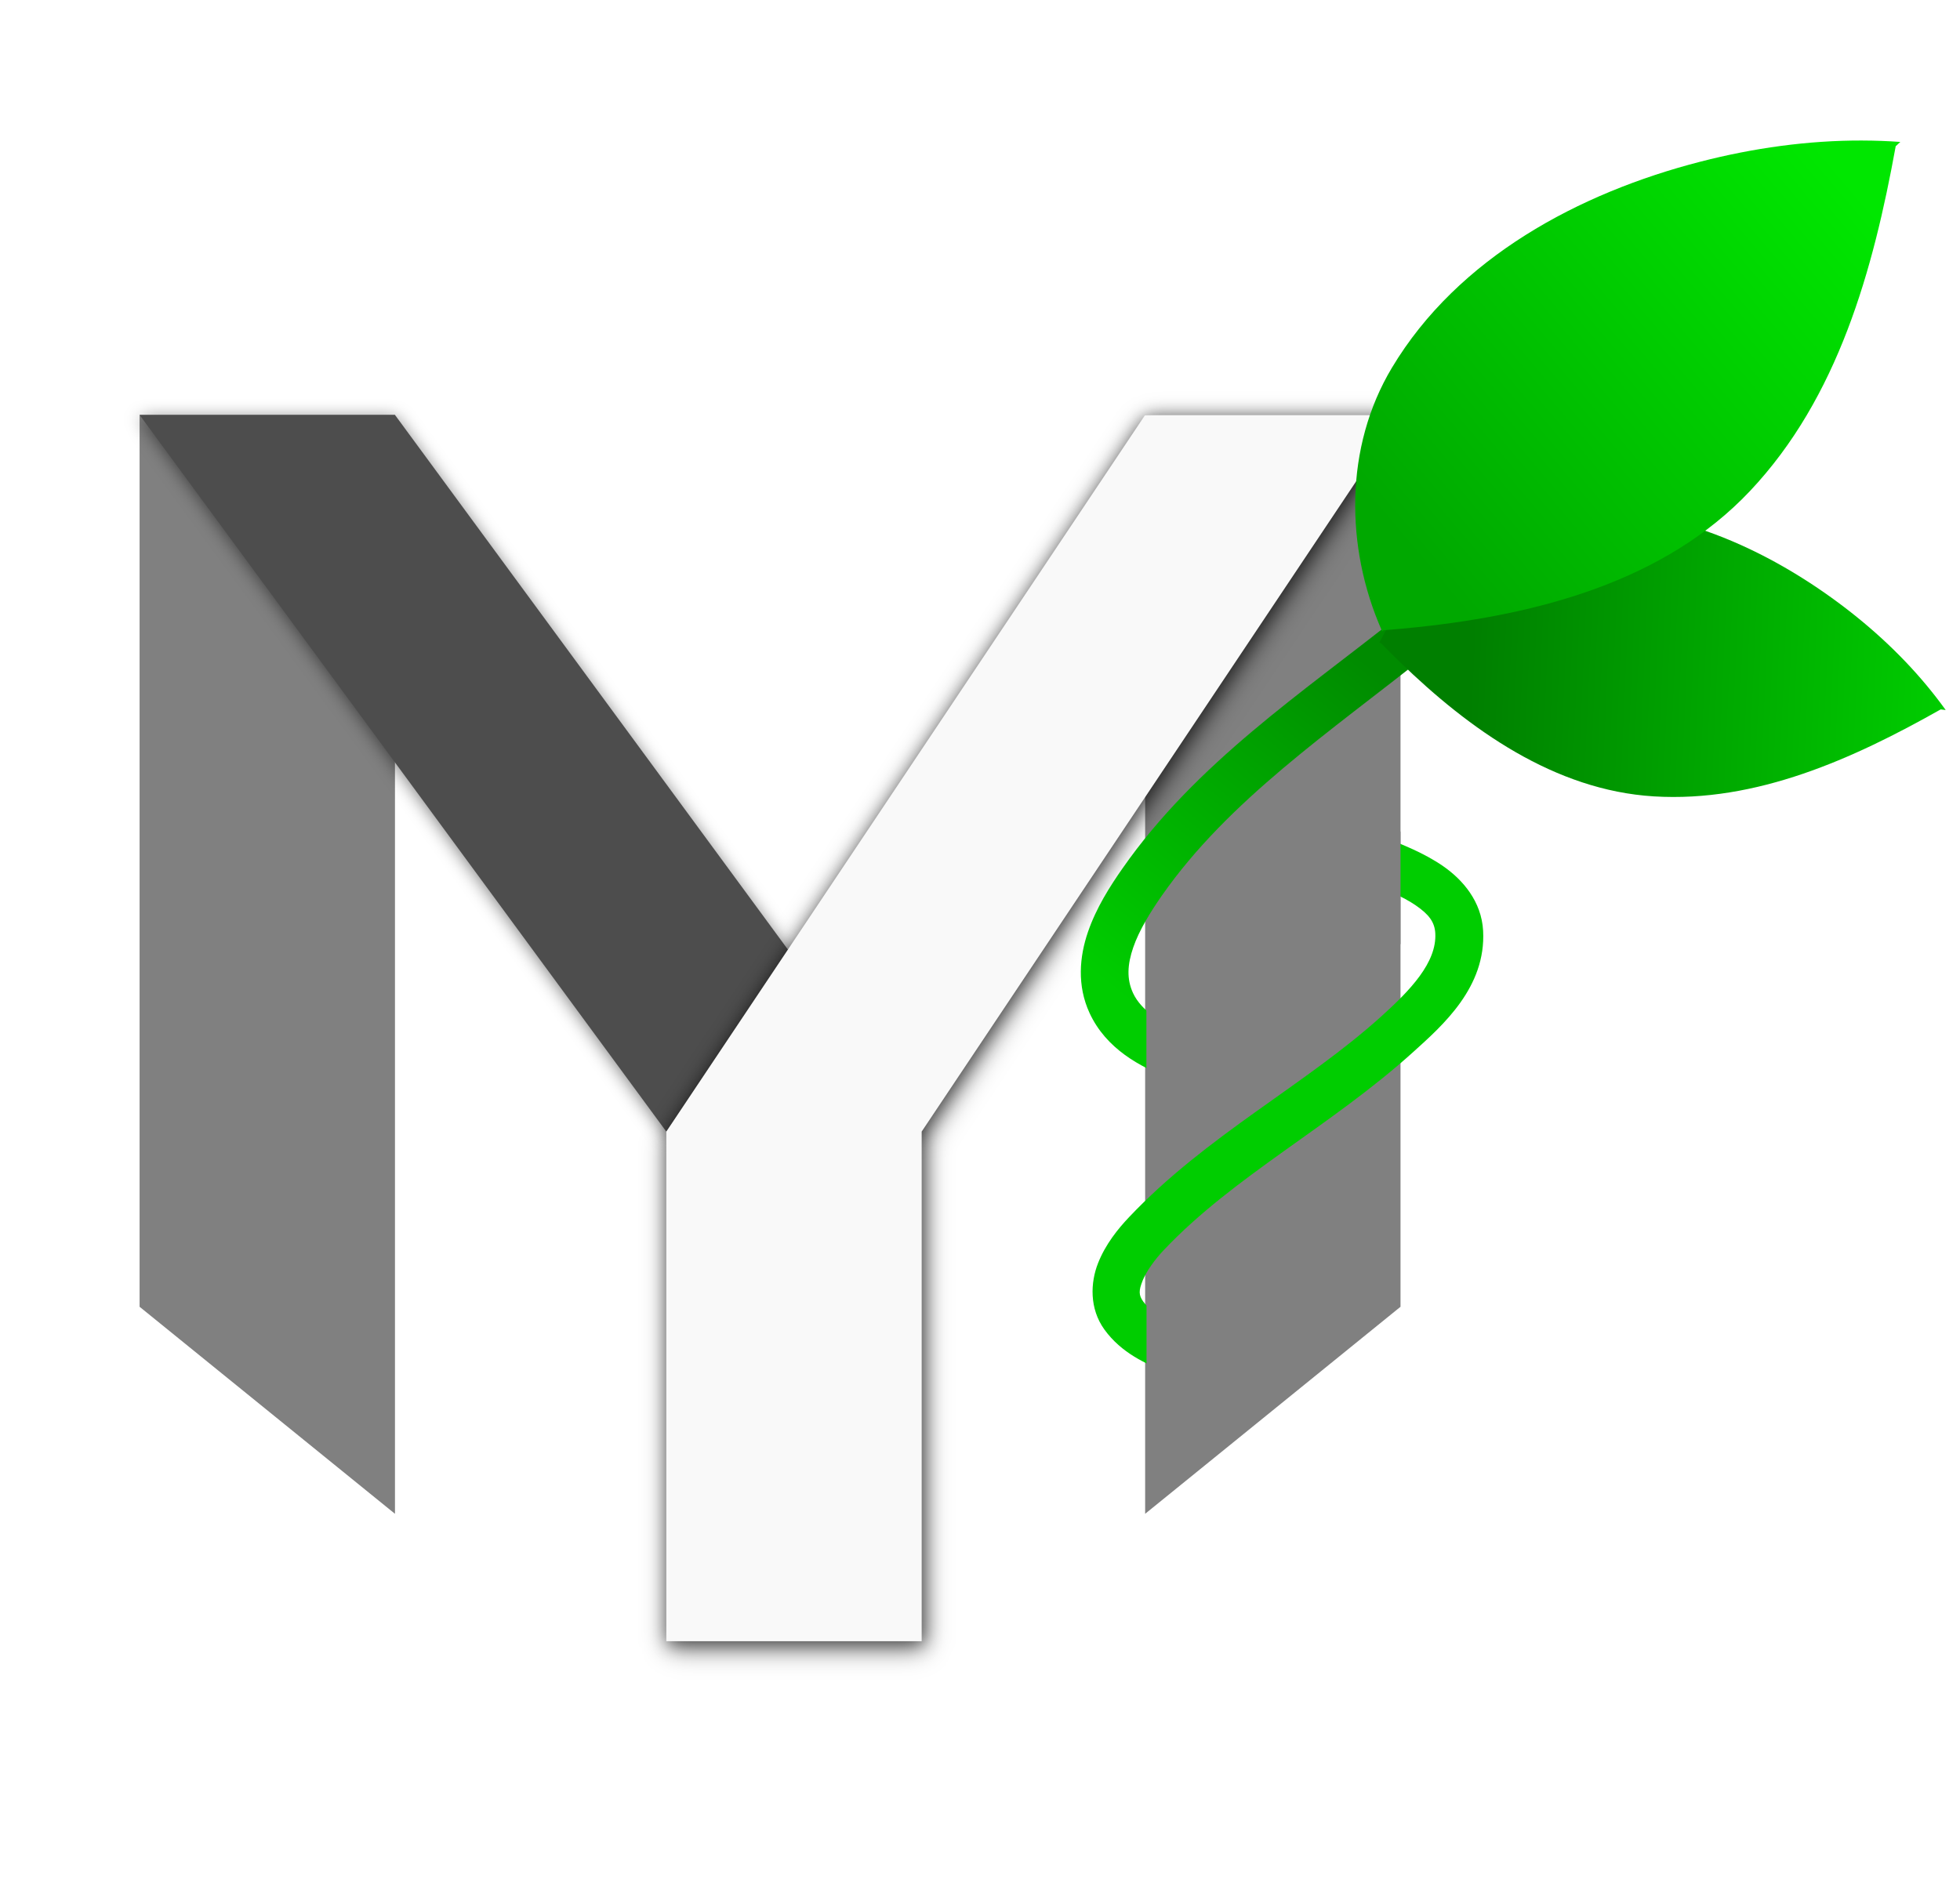
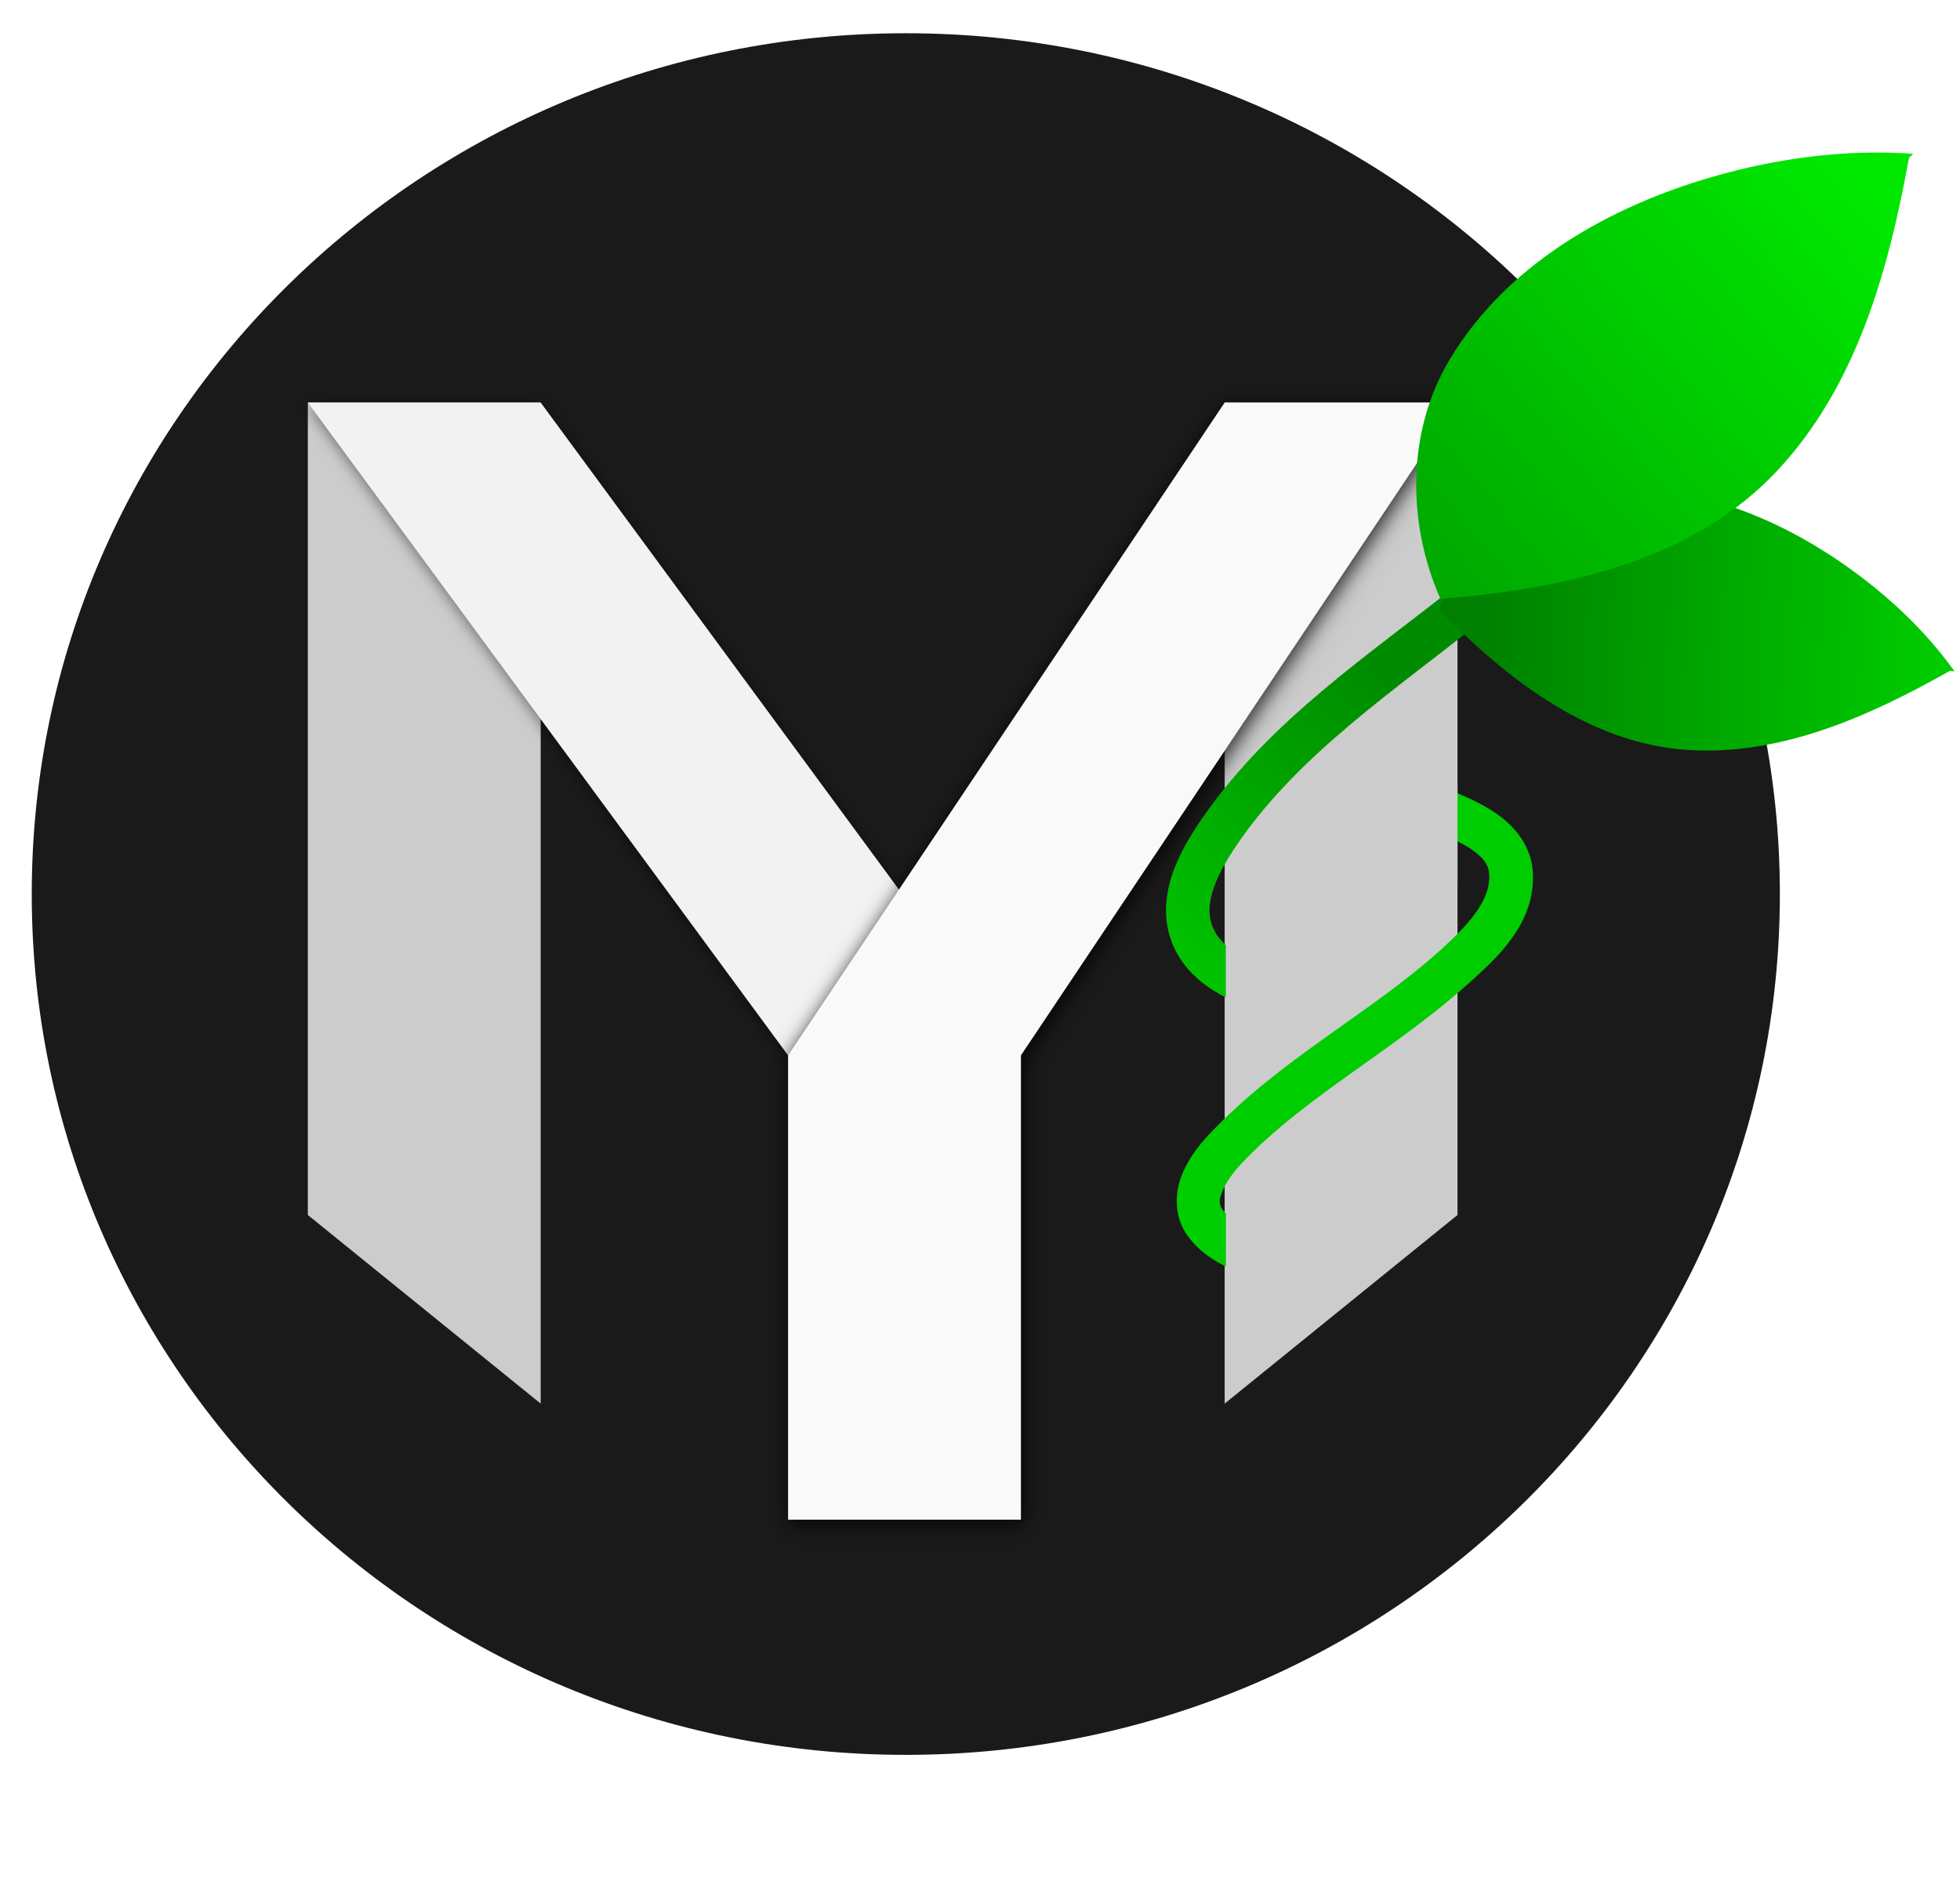
- <svg xmlns="http://www.w3.org/2000/svg" xmlns:xlink="http://www.w3.org/1999/xlink" id="svg8" version="1.1" viewBox="0 0 132.737 128.409" height="485.324" width="501.684">
+ <svg xmlns="http://www.w3.org/2000/svg" xmlns:xlink="http://www.w3.org/1999/xlink" width="501.684" height="485.324" viewBox="0 0 132.737 128.409" version="1.1" id="svg8">
  <defs id="defs2">
-     <filter id="filter3735" style="color-interpolation-filters:sRGB;">
-       <feFlood id="feFlood3725" result="flood" flood-color="rgb(0,0,0)" flood-opacity="0.498" />
-       <feComposite id="feComposite3727" result="composite1" operator="in" in2="SourceGraphic" in="flood" />
-       <feGaussianBlur id="feGaussianBlur3729" result="blur" stdDeviation="0.7" in="composite1" />
-       <feOffset id="feOffset3731" result="offset" dy="0.2" dx="0.2" />
-       <feComposite id="feComposite3733" result="fbSourceGraphic" operator="over" in2="offset" in="SourceGraphic" />
-       <feColorMatrix id="feColorMatrix3785" values="0 0 0 -1 0 0 0 0 -1 0 0 0 0 -1 0 0 0 0 1 0" in="fbSourceGraphic" result="fbSourceGraphicAlpha" />
-       <feFlood in="fbSourceGraphic" result="flood" flood-color="rgb(0,0,0)" flood-opacity="0.498" id="feFlood3787" />
-       <feComposite result="composite1" operator="in" in="flood" id="feComposite3789" in2="fbSourceGraphic" />
-       <feGaussianBlur result="blur" stdDeviation="1" in="composite1" id="feGaussianBlur3791" />
-       <feOffset result="offset" dy="0.5" dx="0.1" id="feOffset3793" />
-       <feComposite result="composite2" operator="over" in="fbSourceGraphic" id="feComposite3795" in2="offset" />
+     <filter style="color-interpolation-filters:sRGB;" id="filter3735">
+       <feFlood flood-opacity="0.498" flood-color="rgb(0,0,0)" result="flood" id="feFlood3725" />
+       <feComposite in="flood" in2="SourceGraphic" operator="in" result="composite1" id="feComposite3727" />
+       <feGaussianBlur in="composite1" stdDeviation="0.7" result="blur" id="feGaussianBlur3729" />
+       <feOffset dx="0.2" dy="0.2" result="offset" id="feOffset3731" />
+       <feComposite in="SourceGraphic" in2="offset" operator="over" result="fbSourceGraphic" id="feComposite3733" />
+       <feColorMatrix result="fbSourceGraphicAlpha" in="fbSourceGraphic" values="0 0 0 -1 0 0 0 0 -1 0 0 0 0 -1 0 0 0 0 1 0" id="feColorMatrix3785" />
+       <feFlood id="feFlood3787" flood-opacity="0.498" flood-color="rgb(0,0,0)" result="flood" in="fbSourceGraphic" />
+       <feComposite in2="fbSourceGraphic" id="feComposite3789" in="flood" operator="in" result="composite1" />
+       <feGaussianBlur id="feGaussianBlur3791" in="composite1" stdDeviation="1" result="blur" />
+       <feOffset id="feOffset3793" dx="0.1" dy="0.5" result="offset" />
+       <feComposite in2="offset" id="feComposite3795" in="fbSourceGraphic" operator="over" result="composite2" />
    </filter>
-     <filter id="filter3771" style="color-interpolation-filters:sRGB;">
-       <feFlood id="feFlood3761" result="flood" flood-color="rgb(0,0,0)" flood-opacity="0.498" />
-       <feComposite id="feComposite3763" result="composite1" operator="in" in2="SourceGraphic" in="flood" />
-       <feGaussianBlur id="feGaussianBlur3765" result="blur" stdDeviation="0.7" in="composite1" />
-       <feOffset id="feOffset3767" result="offset" dy="0.2" dx="0" />
-       <feComposite id="feComposite3769" result="composite2" operator="over" in2="offset" in="SourceGraphic" />
+     <filter style="color-interpolation-filters:sRGB;" id="filter3771">
+       <feFlood flood-opacity="0.498" flood-color="rgb(0,0,0)" result="flood" id="feFlood3761" />
+       <feComposite in="flood" in2="SourceGraphic" operator="in" result="composite1" id="feComposite3763" />
+       <feGaussianBlur in="composite1" stdDeviation="0.7" result="blur" id="feGaussianBlur3765" />
+       <feOffset dx="0" dy="0.2" result="offset" id="feOffset3767" />
+       <feComposite in="SourceGraphic" in2="offset" operator="over" result="composite2" id="feComposite3769" />
    </filter>
-     <linearGradient gradientTransform="translate(37.3558,6.703322)" xlink:href="#linearGradient4067" id="linearGradient4069" x1="95.532" y1="47.258" x2="78.02" y2="69.132" gradientUnits="userSpaceOnUse" />
+     <linearGradient gradientUnits="userSpaceOnUse" y2="69.132" x2="78.02" y1="47.258" x1="95.532" id="linearGradient4069" xlink:href="#linearGradient4067" gradientTransform="translate(35.55512,5.615216)" />
    <linearGradient id="linearGradient4067">
-       <stop style="stop-color:#008b00;stop-opacity:1" offset="0" id="stop4063" />
-       <stop style="stop-color:#00cd00;stop-opacity:1" offset="1" id="stop4065" />
+       <stop id="stop4063" offset="0" style="stop-color:#008b00;stop-opacity:1" />
+       <stop id="stop4065" offset="1" style="stop-color:#00cd00;stop-opacity:1" />
    </linearGradient>
-     <linearGradient gradientTransform="translate(37.3558,6.703322)" xlink:href="#linearGradient3987" id="linearGradient3989" x1="99.569" y1="45.882" x2="132.077" y2="47.327" gradientUnits="userSpaceOnUse" />
+     <linearGradient gradientUnits="userSpaceOnUse" y2="47.327" x2="132.077" y1="45.882" x1="99.569" id="linearGradient3989" xlink:href="#linearGradient3987" gradientTransform="translate(35.55512,5.615216)" />
    <linearGradient id="linearGradient3987">
-       <stop style="stop-color:#007f00;stop-opacity:1" offset="0" id="stop3983" />
-       <stop style="stop-color:#00ce00;stop-opacity:1" offset="1" id="stop3985" />
+       <stop id="stop3983" offset="0" style="stop-color:#007f00;stop-opacity:1" />
+       <stop id="stop3985" offset="1" style="stop-color:#00ce00;stop-opacity:1" />
    </linearGradient>
-     <linearGradient gradientTransform="translate(37.3558,6.703322)" xlink:href="#linearGradient3979" id="linearGradient3981" x1="97.572" y1="39.673" x2="127.172" y2="14.656" gradientUnits="userSpaceOnUse" />
+     <linearGradient gradientUnits="userSpaceOnUse" y2="14.656" x2="127.172" y1="39.673" x1="97.572" id="linearGradient3981" xlink:href="#linearGradient3979" gradientTransform="translate(35.55512,5.615216)" />
    <linearGradient id="linearGradient3979">
-       <stop style="stop-color:#00a800;stop-opacity:1" offset="0" id="stop3975" />
-       <stop style="stop-color:#00e700;stop-opacity:1" offset="1" id="stop3977" />
+       <stop id="stop3975" offset="0" style="stop-color:#00a800;stop-opacity:1" />
+       <stop id="stop3977" offset="1" style="stop-color:#00e700;stop-opacity:1" />
    </linearGradient>
-     <linearGradient y2="52.602" x2="111.513" y1="30.613" x1="119.326" gradientTransform="translate(37.3558,6.703322)" gradientUnits="userSpaceOnUse" id="linearGradient4209" xlink:href="#linearGradient4067" />
+     <linearGradient xlink:href="#linearGradient4067" id="linearGradient4209" gradientUnits="userSpaceOnUse" gradientTransform="translate(35.55512,5.615216)" x1="119.326" y1="30.613" x2="111.513" y2="52.602" />
  </defs>
-   <g transform="translate(-35.55512,-5.615216)" id="layer2">
-     <g transform="translate(-1.800674,-1.088106)" id="g4249">
-       <path id="path3475" d="M 64.104,34.811 V 109.25 L 46.809,95.225 V 34.811 Z" style="fill:#808080;stroke:none;stroke-width:0.265px;stroke-linecap:butt;stroke-linejoin:miter;stroke-opacity:1" />
-       <path style="fill:#808080;fill-opacity:1;stroke:none;stroke-width:0.265px;stroke-linecap:butt;stroke-linejoin:miter;stroke-opacity:1" d="M 114.908,34.811 V 109.25 L 132.203,95.225 V 34.811 Z" id="path3473" />
-       <path style="fill:#4d4d4d;stroke:none;stroke-width:0.324px;stroke-linecap:butt;stroke-linejoin:miter;stroke-opacity:1;filter:url(#filter3771)" d="M 50.107,18.844 H 71.274 L 114.93,78.376 H 93.763 Z" id="path3477" transform="matrix(0.8170837,0,0,0.8154816,5.867537,19.44411)" />
-       <path style="fill:#f9f9f9;stroke:none;stroke-width:0.324px;stroke-linecap:butt;stroke-linejoin:miter;stroke-opacity:1;filter:url(#filter3735)" d="M 133.451,18.844 93.763,78.376 V 120.709 H 114.93 V 78.376 l 39.688,-59.531 z" id="path3411" transform="matrix(0.8170837,0,0,0.8154816,5.867537,19.44411)" />
-       <rect style="fill:#808080;fill-opacity:1;stroke:none;stroke-width:2.646;stroke-linecap:square;stroke-linejoin:round;stroke-miterlimit:4;stroke-dasharray:none;stroke-opacity:1" id="rect3958-5" width="10.932" height="5.506" x="115.303" y="67.833" />
-       <path id="path4057" d="m 131.963,48.527 c -6.364,5.076 -13.6,9.857 -18.589,17.004 -0.839,1.202 -1.771,2.651 -2.34,4.308 -0.569,1.657 -0.752,3.621 0.109,5.485 1.126,2.441 3.446,3.658 5.41,4.417 l 1.171,-3.018 c -1.636,-0.632 -3.078,-1.541 -3.637,-2.752 -0.438,-0.949 -0.383,-1.925 0.014,-3.084 0.397,-1.158 1.16,-2.398 1.933,-3.506 4.528,-6.487 11.439,-11.132 17.952,-16.327 z" style="color:#000000;font-style:normal;font-variant:normal;font-weight:normal;font-stretch:normal;font-size:medium;line-height:normal;font-family:sans-serif;font-variant-ligatures:normal;font-variant-position:normal;font-variant-caps:normal;font-variant-numeric:normal;font-variant-alternates:normal;font-variant-east-asian:normal;font-feature-settings:normal;font-variation-settings:normal;text-indent:0;text-align:start;text-decoration:none;text-decoration-line:none;text-decoration-style:solid;text-decoration-color:#000000;letter-spacing:normal;word-spacing:normal;text-transform:none;writing-mode:lr-tb;direction:ltr;text-orientation:mixed;dominant-baseline:auto;baseline-shift:baseline;text-anchor:start;white-space:normal;shape-padding:0;shape-margin:0;inline-size:0;clip-rule:nonzero;display:inline;overflow:visible;visibility:visible;isolation:auto;mix-blend-mode:normal;color-interpolation:sRGB;color-interpolation-filters:linearRGB;solid-color:#000000;solid-opacity:1;vector-effect:none;fill:url(#linearGradient4069);fill-opacity:1;fill-rule:nonzero;stroke:none;stroke-width:3.969;stroke-linecap:butt;stroke-linejoin:miter;stroke-miterlimit:4;stroke-dasharray:none;stroke-dashoffset:0;stroke-opacity:1;color-rendering:auto;image-rendering:auto;shape-rendering:auto;text-rendering:auto;enable-background:accumulate;stop-color:#000000" />
-       <path id="path3915-7" style="fill:url(#linearGradient3989);fill-opacity:1;stroke:none;stroke-width:0.265px;stroke-linecap:butt;stroke-linejoin:miter;stroke-opacity:1" d="m 167.874,53.182 c -1.884,-2.274 -4.098,-4.275 -6.495,-5.998 -5.494,-3.951 -12.397,-6.748 -19.275,-5.673 -4.949,0.773 -9.105,4.272 -11.303,8.668 l -0.012,-0.001 c 0.002,0.003 0.006,0.006 0.009,0.009 -0.009,0.019 -0.019,0.036 -0.029,0.055 l 0.094,0.011 c 0.433,0.444 0.872,0.883 1.318,1.315 4.684,4.541 10.45,8.67 17.179,9.083 6.95,0.426 13.509,-2.549 19.424,-5.891 l 0.34,0.041 c -0.398,-0.554 -0.815,-1.093 -1.25,-1.618 z" />
-       <path id="path4061" d="m 131.158,63.449 -1.216,3.001 c 1.161,0.469 2.428,0.985 3.303,1.591 0.876,0.606 1.272,1.118 1.313,1.886 0.108,1.979 -1.701,3.861 -3.653,5.624 -5.167,4.667 -11.837,8.054 -17.087,13.605 -0.748,0.791 -1.591,1.825 -2.102,3.122 -0.511,1.297 -0.597,3.063 0.434,4.49 1.155,1.597 2.828,2.327 4.18,2.878 l 1.226,-2.996 c -1.228,-0.5 -2.255,-1.056 -2.775,-1.776 -0.321,-0.444 -0.307,-0.751 -0.046,-1.413 0.261,-0.661 0.86,-1.469 1.441,-2.083 4.742,-5.014 11.31,-8.373 16.905,-13.427 1.991,-1.799 4.924,-4.379 4.716,-8.201 -0.108,-1.982 -1.377,-3.45 -2.703,-4.369 -1.327,-0.919 -2.801,-1.474 -3.935,-1.932 z" style="color:#000000;font-style:normal;font-variant:normal;font-weight:normal;font-stretch:normal;font-size:medium;line-height:normal;font-family:sans-serif;font-variant-ligatures:normal;font-variant-position:normal;font-variant-caps:normal;font-variant-numeric:normal;font-variant-alternates:normal;font-variant-east-asian:normal;font-feature-settings:normal;font-variation-settings:normal;text-indent:0;text-align:start;text-decoration:none;text-decoration-line:none;text-decoration-style:solid;text-decoration-color:#000000;letter-spacing:normal;word-spacing:normal;text-transform:none;writing-mode:lr-tb;direction:ltr;text-orientation:mixed;dominant-baseline:auto;baseline-shift:baseline;text-anchor:start;white-space:normal;shape-padding:0;shape-margin:0;inline-size:0;clip-rule:nonzero;display:inline;overflow:visible;visibility:visible;isolation:auto;mix-blend-mode:normal;color-interpolation:sRGB;color-interpolation-filters:linearRGB;solid-color:#000000;solid-opacity:1;vector-effect:none;fill:url(#linearGradient4209);fill-opacity:1;fill-rule:nonzero;stroke:none;stroke-width:3.969;stroke-linecap:butt;stroke-linejoin:miter;stroke-miterlimit:4;stroke-dasharray:none;stroke-dashoffset:0;stroke-opacity:1;color-rendering:auto;image-rendering:auto;shape-rendering:auto;text-rendering:auto;enable-background:accumulate;stop-color:#000000" />
-       <rect ry="0.063" y="63.001" x="122.616" height="7.698" width="9.587" id="rect3958" style="fill:#808080;fill-opacity:1;stroke:none;stroke-width:2.646;stroke-linecap:square;stroke-linejoin:round;stroke-miterlimit:4;stroke-dasharray:none;stroke-opacity:1" rx="0.063" />
-       <path d="m 163.49,16.222 c -3.699,-0.012 -7.398,0.512 -10.977,1.433 -8.204,2.111 -16.422,6.497 -20.891,13.958 -3.216,5.369 -3.17,12.156 -0.694,17.784 l -0.011,0.011 c 0.005,-4.32e-4 0.01,-8.97e-4 0.015,-0.001 0.01,0.024 0.02,0.048 0.03,0.071 l 0.086,-0.081 c 0.775,-0.061 1.549,-0.13 2.322,-0.212 8.123,-0.861 16.716,-3.09 22.499,-9.218 5.973,-6.329 8.354,-15.004 9.869,-23.355 l 0.312,-0.294 c -0.852,-0.061 -1.706,-0.093 -2.56,-0.095 z" style="fill:url(#linearGradient3981);fill-opacity:1;stroke:none;stroke-width:0.265px;stroke-linecap:butt;stroke-linejoin:miter;stroke-opacity:1" id="path3915" />
-       <rect rx="0.063" style="fill:#808080;fill-opacity:1;stroke:none;stroke-width:2.646;stroke-linecap:square;stroke-linejoin:round;stroke-miterlimit:4;stroke-dasharray:none;stroke-opacity:1" id="rect3958-3" width="9.241" height="7.214" x="114.993" y="73.261" ry="0.063" />
-       <rect ry="0.063" y="95.11" x="115.002" height="5.885" width="9.241" id="rect3958-3-5" style="fill:#808080;fill-opacity:1;stroke:none;stroke-width:2.646;stroke-linecap:square;stroke-linejoin:round;stroke-miterlimit:4;stroke-dasharray:none;stroke-opacity:1" rx="0.063" />
-     </g>
+   <g id="layer2" transform="translate(-35.55512,-5.615216)">
+     <ellipse ry="58.312" rx="59.194" cy="66.179" cx="96.899" id="path970" style="fill:#1a1a1a;fill-opacity:1;stroke-width:5.292" />
+     <path id="path3475" d="M 72.171,32.883 V 100.696 L 56.402,87.92 V 32.883 Z" style="fill:#cccccc;fill-opacity:1;stroke:none;stroke-width:0.265px;stroke-linecap:butt;stroke-linejoin:miter;stroke-opacity:1" />
+     <path style="fill:#cccccc;fill-opacity:1;stroke:none;stroke-width:0.265px;stroke-linecap:butt;stroke-linejoin:miter;stroke-opacity:1" d="M 118.493,32.883 V 100.696 L 134.262,87.92 V 32.883 Z" id="path3473" />
+     <path style="fill:#f2f2f2;fill-opacity:1;stroke:none;stroke-width:0.356px;stroke-linecap:butt;stroke-linejoin:miter;stroke-opacity:1;filter:url(#filter3771)" d="M 50.107,18.844 H 71.274 L 114.93,78.376 H 93.763 Z" id="path3477" transform="matrix(0.7449964,0,0,0.7428971,19.07264,18.88405)" />
+     <path style="fill:#f9f9f9;stroke:none;stroke-width:0.356px;stroke-linecap:butt;stroke-linejoin:miter;stroke-opacity:1;filter:url(#filter3735)" d="M 133.451,18.844 93.763,78.376 V 120.709 H 114.93 V 78.376 l 39.688,-59.531 z" id="path3411" transform="matrix(0.7449964,0,0,0.7428971,19.07264,18.88405)" />
+     <rect style="fill:#cccccc;fill-opacity:1;stroke:none;stroke-width:2.646;stroke-linecap:square;stroke-linejoin:round;stroke-miterlimit:4;stroke-dasharray:none;stroke-opacity:1" id="rect3958-5" width="9.968" height="5.016" x="118.853" y="62.966" />
+     <path id="path4057" d="m 134.043,45.378 c -5.803,4.624 -12.4,8.98 -16.949,15.491 -0.765,1.095 -1.615,2.415 -2.133,3.925 -0.518,1.51 -0.685,3.299 0.099,4.997 1.027,2.224 3.142,3.332 4.933,4.024 l 1.068,-2.75 c -1.492,-0.576 -2.807,-1.404 -3.316,-2.507 -0.399,-0.865 -0.349,-1.754 0.013,-2.809 0.362,-1.055 1.057,-2.185 1.762,-3.194 4.128,-5.91 10.429,-10.141 16.368,-14.874 z" style="color:#000000;font-style:normal;font-variant:normal;font-weight:normal;font-stretch:normal;font-size:medium;line-height:normal;font-family:sans-serif;font-variant-ligatures:normal;font-variant-position:normal;font-variant-caps:normal;font-variant-numeric:normal;font-variant-alternates:normal;font-variant-east-asian:normal;font-feature-settings:normal;font-variation-settings:normal;text-indent:0;text-align:start;text-decoration:none;text-decoration-line:none;text-decoration-style:solid;text-decoration-color:#000000;letter-spacing:normal;word-spacing:normal;text-transform:none;writing-mode:lr-tb;direction:ltr;text-orientation:mixed;dominant-baseline:auto;baseline-shift:baseline;text-anchor:start;white-space:normal;shape-padding:0;shape-margin:0;inline-size:0;clip-rule:nonzero;display:inline;overflow:visible;visibility:visible;isolation:auto;mix-blend-mode:normal;color-interpolation:sRGB;color-interpolation-filters:linearRGB;solid-color:#000000;solid-opacity:1;vector-effect:none;fill:url(#linearGradient4069);fill-opacity:1;fill-rule:nonzero;stroke:none;stroke-width:3.969;stroke-linecap:butt;stroke-linejoin:miter;stroke-miterlimit:4;stroke-dasharray:none;stroke-dashoffset:0;stroke-opacity:1;color-rendering:auto;image-rendering:auto;shape-rendering:auto;text-rendering:auto;enable-background:accumulate;stop-color:#000000" />
+     <path id="path3915-7" style="fill:url(#linearGradient3989);fill-opacity:1;stroke:none;stroke-width:0.265px;stroke-linecap:butt;stroke-linejoin:miter;stroke-opacity:1" d="m 166.786,49.619 c -1.718,-2.072 -3.736,-3.894 -5.922,-5.465 -5.01,-3.6 -11.303,-6.147 -17.575,-5.168 -4.513,0.705 -8.301,3.892 -10.306,7.897 l -0.011,-0.001 c 0.002,0.003 0.005,0.005 0.008,0.008 -0.008,0.017 -0.018,0.033 -0.026,0.05 l 0.085,0.01 c 0.395,0.405 0.795,0.805 1.201,1.198 4.27,4.137 9.528,7.898 15.663,8.274 6.337,0.388 12.317,-2.322 17.711,-5.366 l 0.31,0.037 c -0.363,-0.505 -0.743,-0.996 -1.14,-1.474 z" />
+     <path id="path4061" d="m 133.31,58.972 -1.109,2.734 c 1.059,0.427 2.214,0.897 3.012,1.45 0.798,0.552 1.159,1.019 1.198,1.718 0.098,1.803 -1.551,3.517 -3.331,5.123 -4.711,4.252 -10.793,7.337 -15.579,12.394 -0.682,0.721 -1.451,1.663 -1.916,2.844 -0.466,1.181 -0.545,2.791 0.396,4.09 1.053,1.455 2.579,2.12 3.811,2.622 l 1.117,-2.729 c -1.12,-0.456 -2.056,-0.962 -2.53,-1.618 -0.293,-0.405 -0.28,-0.684 -0.042,-1.287 0.238,-0.603 0.784,-1.338 1.314,-1.898 4.323,-4.568 10.312,-7.628 15.414,-12.232 1.816,-1.639 4.49,-3.989 4.3,-7.471 -0.099,-1.806 -1.255,-3.143 -2.465,-3.98 -1.21,-0.837 -2.554,-1.343 -3.588,-1.76 z" style="color:#000000;font-style:normal;font-variant:normal;font-weight:normal;font-stretch:normal;font-size:medium;line-height:normal;font-family:sans-serif;font-variant-ligatures:normal;font-variant-position:normal;font-variant-caps:normal;font-variant-numeric:normal;font-variant-alternates:normal;font-variant-east-asian:normal;font-feature-settings:normal;font-variation-settings:normal;text-indent:0;text-align:start;text-decoration:none;text-decoration-line:none;text-decoration-style:solid;text-decoration-color:#000000;letter-spacing:normal;word-spacing:normal;text-transform:none;writing-mode:lr-tb;direction:ltr;text-orientation:mixed;dominant-baseline:auto;baseline-shift:baseline;text-anchor:start;white-space:normal;shape-padding:0;shape-margin:0;inline-size:0;clip-rule:nonzero;display:inline;overflow:visible;visibility:visible;isolation:auto;mix-blend-mode:normal;color-interpolation:sRGB;color-interpolation-filters:linearRGB;solid-color:#000000;solid-opacity:1;vector-effect:none;fill:url(#linearGradient4209);fill-opacity:1;fill-rule:nonzero;stroke:none;stroke-width:3.969;stroke-linecap:butt;stroke-linejoin:miter;stroke-miterlimit:4;stroke-dasharray:none;stroke-dashoffset:0;stroke-opacity:1;color-rendering:auto;image-rendering:auto;shape-rendering:auto;text-rendering:auto;enable-background:accumulate;stop-color:#000000" />
+     <rect ry="0.063" y="58.564" x="125.521" height="7.013" width="8.741" id="rect3958" style="fill:#cccccc;fill-opacity:1;stroke:none;stroke-width:2.646;stroke-linecap:square;stroke-linejoin:round;stroke-miterlimit:4;stroke-dasharray:none;stroke-opacity:1" rx="0.063" />
+     <path d="m 162.789,15.948 c -3.373,-0.011 -6.745,0.466 -10.009,1.305 -7.48,1.923 -14.973,5.918 -19.048,12.716 -2.932,4.891 -2.89,11.074 -0.633,16.201 l -0.01,0.01 c 0.005,-3.94e-4 0.009,-8.17e-4 0.014,-0.001 0.009,0.022 0.018,0.043 0.028,0.065 l 0.078,-0.074 c 0.706,-0.055 1.412,-0.119 2.117,-0.193 7.407,-0.784 15.241,-2.815 20.514,-8.397 5.446,-5.766 7.617,-13.669 8.998,-21.277 l 0.284,-0.268 c -0.777,-0.056 -1.555,-0.084 -2.334,-0.087 z" style="fill:url(#linearGradient3981);fill-opacity:1;stroke:none;stroke-width:0.265px;stroke-linecap:butt;stroke-linejoin:miter;stroke-opacity:1" id="path3915" />
+     <rect rx="0.063" style="fill:#cccccc;fill-opacity:1;stroke:none;stroke-width:2.646;stroke-linecap:square;stroke-linejoin:round;stroke-miterlimit:4;stroke-dasharray:none;stroke-opacity:1" id="rect3958-3" width="8.426" height="6.572" x="118.571" y="67.911" ry="0.063" />
+     <rect ry="0.063" y="87.815" x="118.579" height="5.362" width="8.426" id="rect3958-3-5" style="fill:#cccccc;fill-opacity:1;stroke:none;stroke-width:2.646;stroke-linecap:square;stroke-linejoin:round;stroke-miterlimit:4;stroke-dasharray:none;stroke-opacity:1" rx="0.063" />
  </g>
  <g id="layer1" />
</svg>
